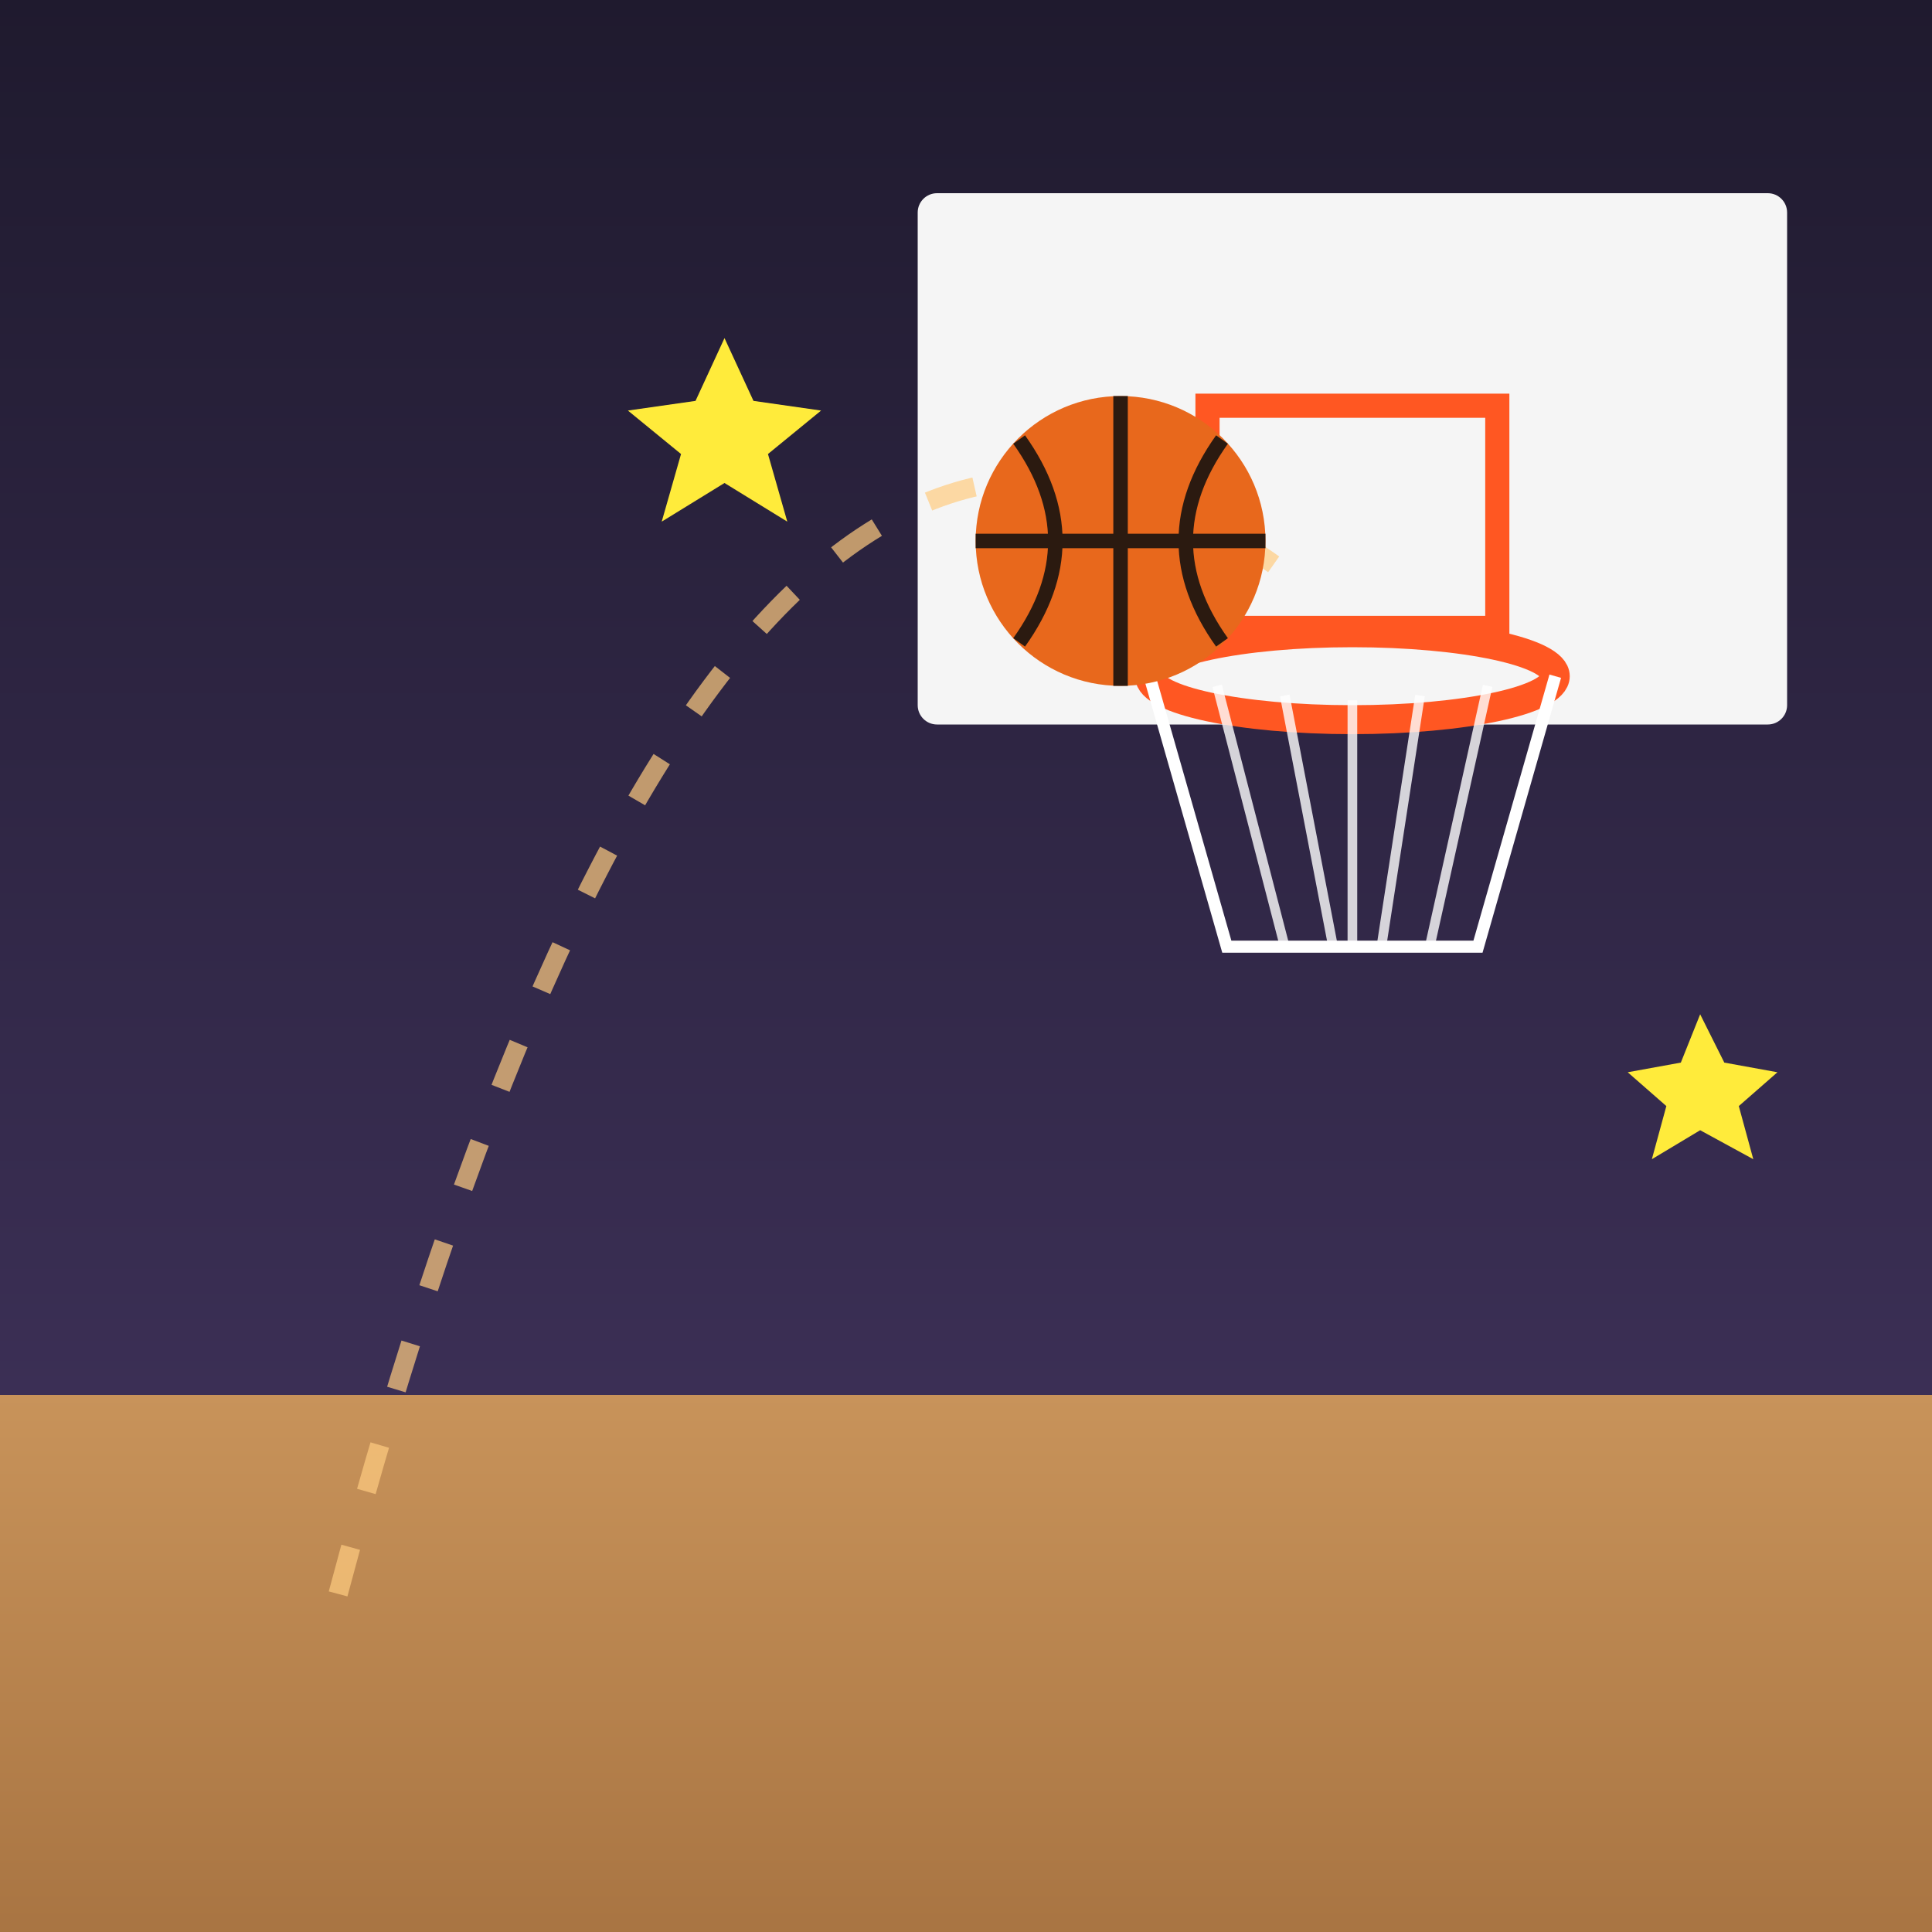
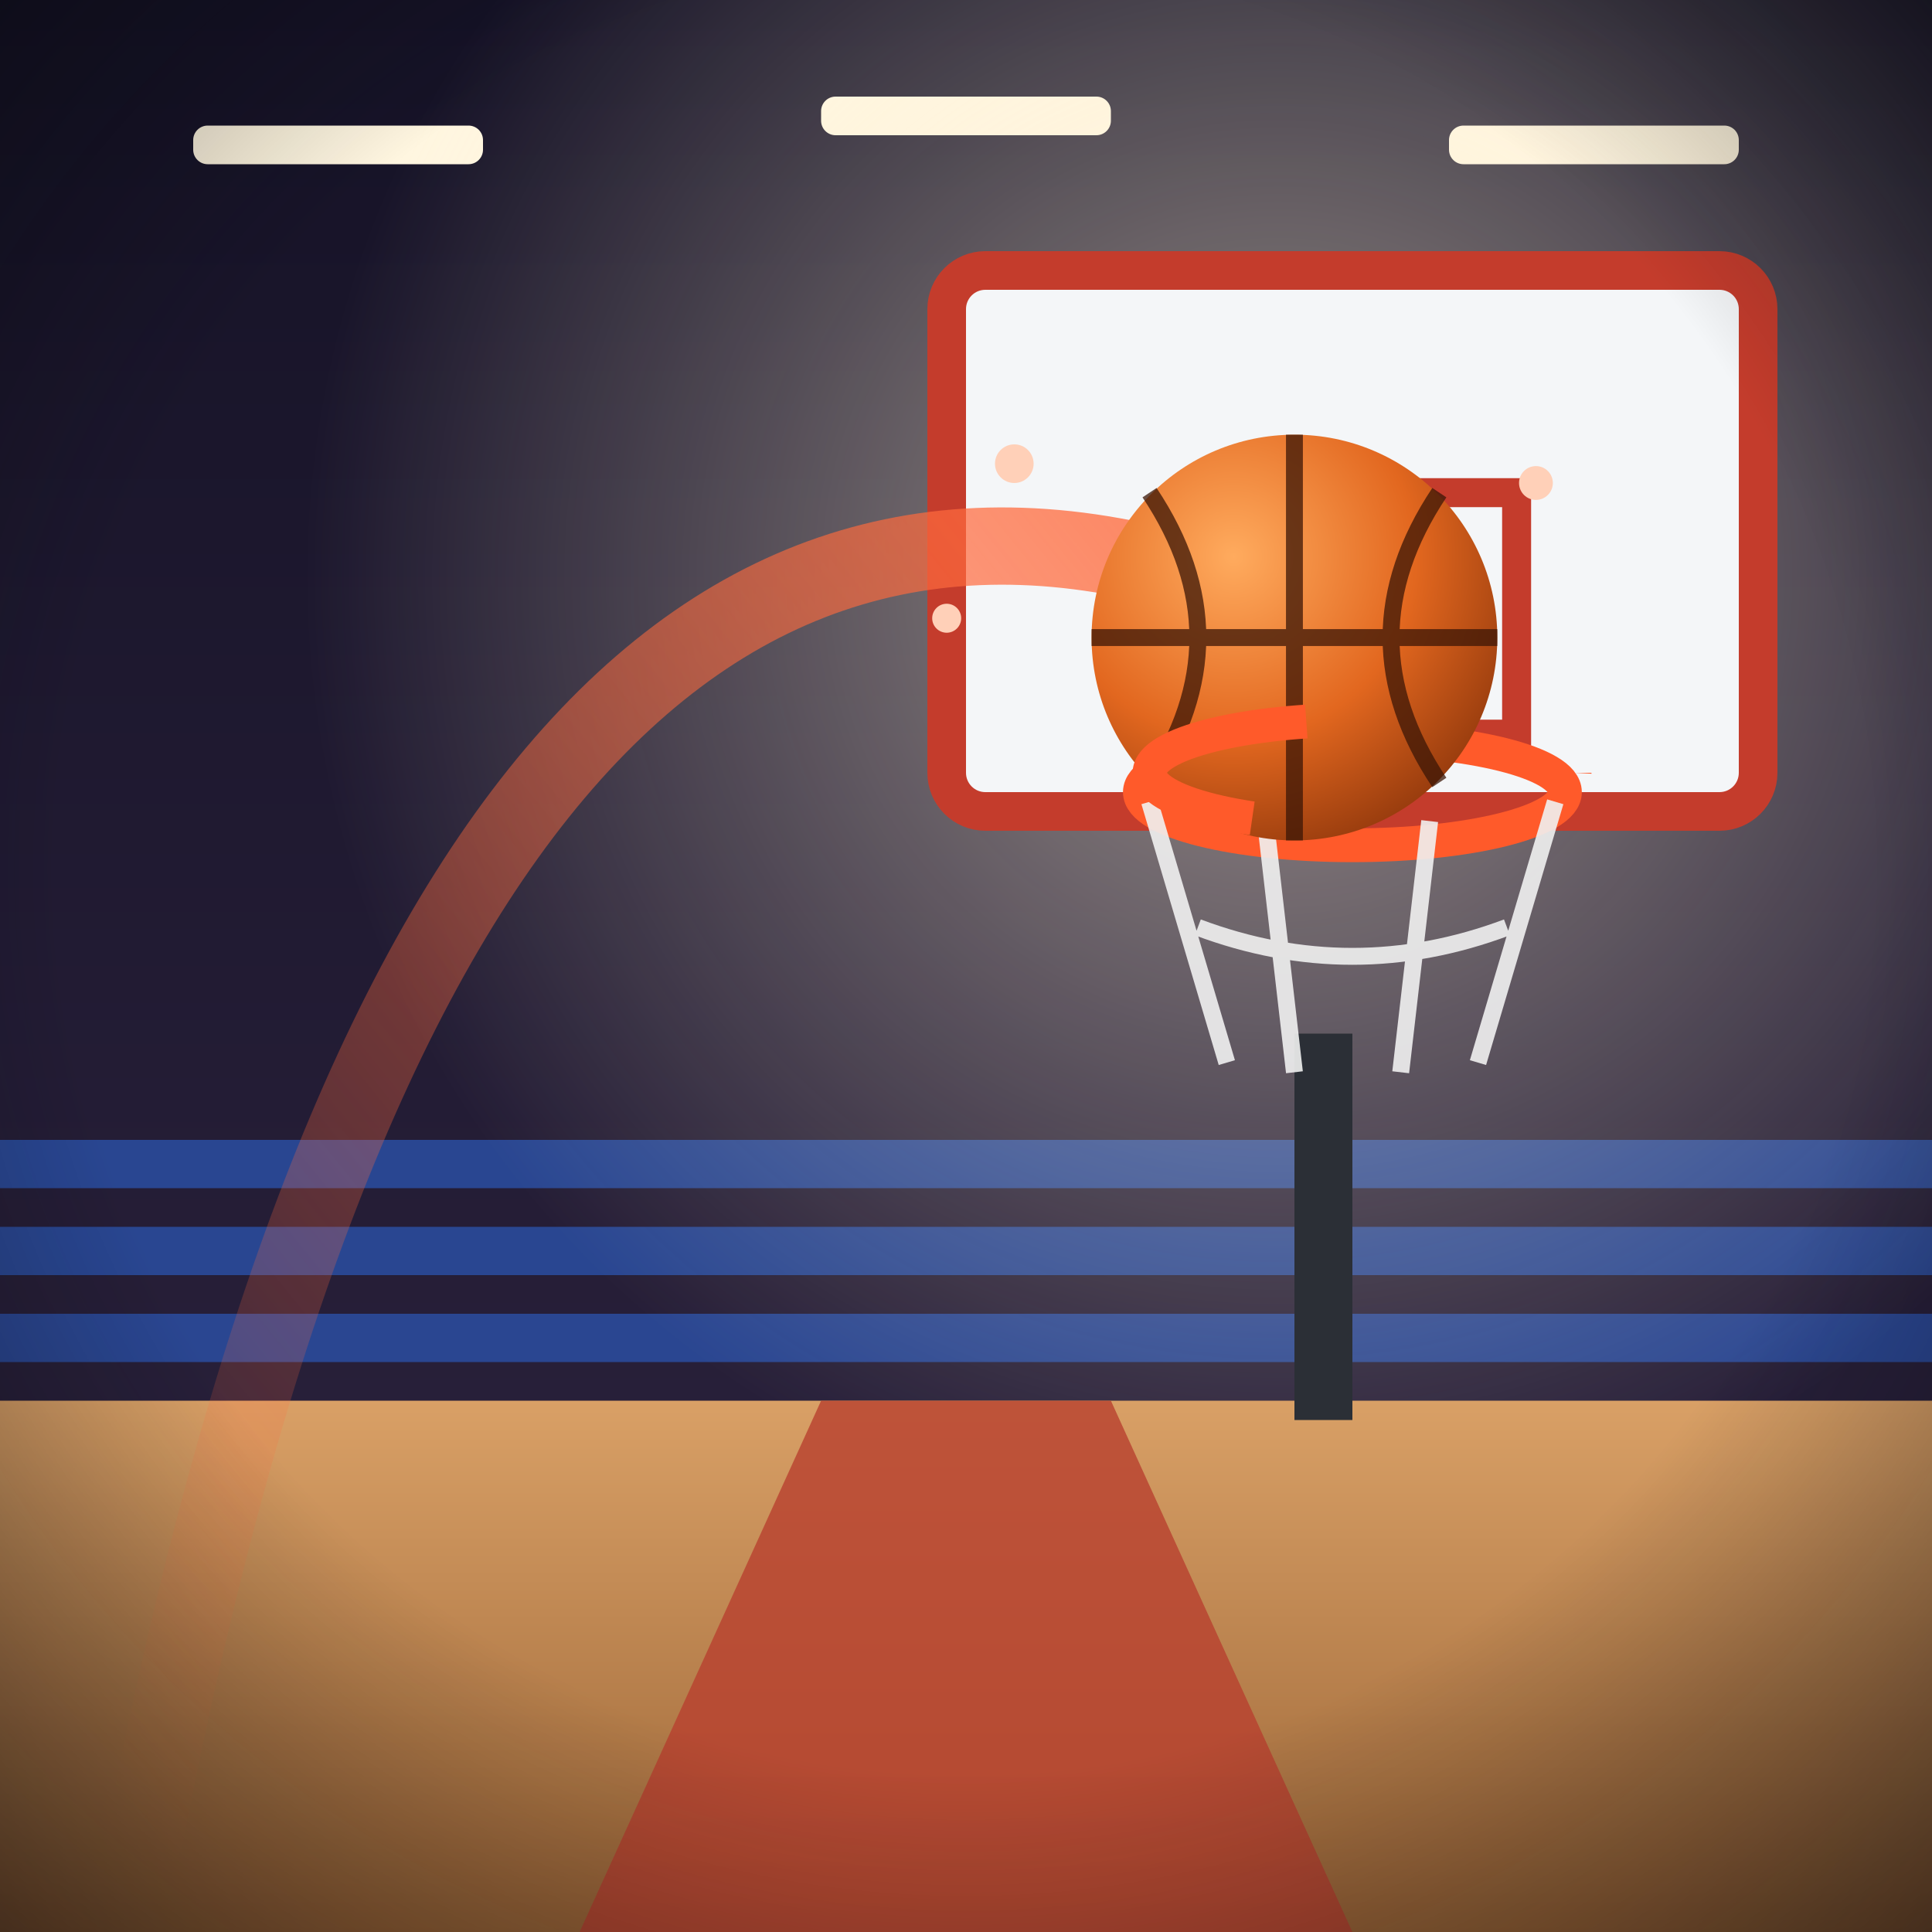
<svg xmlns="http://www.w3.org/2000/svg" viewBox="0 0 400 400">
  <defs>
    <linearGradient id="fondo" x1="0" y1="0" x2="0" y2="1">
-       <stop offset="0" stop-color="#1f1a2e" />
-       <stop offset="0.72" stop-color="#3b2f55" />
-       <stop offset="0.72" stop-color="#c8935a" />
-       <stop offset="1" stop-color="#a87442" />
+       <stop offset="0" stop-color="#151226" />
+       <stop offset="1" stop-color="#2e2440" />
    </linearGradient>
+     <radialGradient id="foco" cx="0.66" cy="0.3" r="0.5">
+       <stop offset="0" stop-color="#fff1d6" stop-opacity="0.55" />
+       <stop offset="1" stop-color="#fff1d6" stop-opacity="0" />
+     </radialGradient>
+     <linearGradient id="parquet" x1="0" y1="0" x2="0" y2="1">
+       <stop offset="0" stop-color="#d9a066" />
+       <stop offset="1" stop-color="#9a6436" />
+     </linearGradient>
+     <radialGradient id="balon" cx="0.35" cy="0.3" r="0.75">
+       <stop offset="0" stop-color="#ffab5e" />
+       <stop offset="0.6" stop-color="#e2671f" />
+       <stop offset="1" stop-color="#9a3d0e" />
+     </radialGradient>
+     <linearGradient id="estela" x1="0" y1="1" x2="1" y2="0">
+       <stop offset="0" stop-color="#ff6a3d" stop-opacity="0" />
+       <stop offset="1" stop-color="#ff6a3d" stop-opacity="0.8" />
+     </linearGradient>
+     <radialGradient id="vineta" cx="0.5" cy="0.45" r="0.75">
+       <stop offset="0.62" stop-color="#05060a" stop-opacity="0" />
+       <stop offset="1" stop-color="#05060a" stop-opacity="0.6" />
+     </radialGradient>
  </defs>
  <rect width="400" height="400" fill="url(#fondo)" />
-   <rect x="190" y="40" width="180" height="110" rx="4" fill="#f5f5f5" />
-   <rect x="250" y="84" width="60" height="46" fill="none" stroke="#ff5722" stroke-width="5" />
-   <ellipse cx="280" cy="140" rx="42" ry="9" fill="none" stroke="#ff5722" stroke-width="6" />
-   <path d="M238 140 L254 196 L306 196 L322 140" fill="none" stroke="#fff" stroke-width="2.5" />
-   <path d="M252 142 L266 196 M266 144 L276 196 M280 145 L280 196 M294 144 L286 196 M308 142 L296 196" stroke="#fff" stroke-width="2" opacity="0.8" />
-   <path d="M70 330 Q150 30 268 120" fill="none" stroke="#ffcc80" stroke-width="4" stroke-dasharray="10 12" opacity="0.7" />
-   <g transform="translate(232 112)">
-     <circle r="30" fill="#e8681c" />
-     <path d="M-30 0 H30 M0 -30 V30" stroke="#2b1a10" stroke-width="3" />
-     <path d="M-21 -21 Q-6 0 -21 21 M21 -21 Q6 0 21 21" fill="none" stroke="#2b1a10" stroke-width="3" />
+   <g fill="#2a50a8" opacity="0.8">
+     <rect x="0" y="236" width="400" height="10" />
+     <rect x="0" y="254" width="400" height="10" />
+     <rect x="0" y="272" width="400" height="10" />
  </g>
-   <g fill="#ffeb3b">
-     <path d="M150 70 l6 13 14 2 -11 9 4 14 -13 -8 -13 8 4 -14 -11 -9 14 -2z" />
-     <path d="M352 210 l5 10 11 2 -8 7 3 11 -11 -6 -10 6 3 -11 -8 -7 11 -2z" />
+   <g fill="#fff6e0">
+     <rect x="40" y="26" width="60" height="8" rx="3" />
+     <rect x="170" y="20" width="60" height="8" rx="3" />
+     <rect x="300" y="26" width="60" height="8" rx="3" />
  </g>
+   <rect width="400" height="400" fill="url(#foco)" />
+   <path d="M0 290 H400 V400 H0 Z" fill="url(#parquet)" />
+   <path d="M120 400 L170 290 H230 L280 400 Z" fill="#b8402e" opacity="0.8" />
+   <rect x="268" y="214" width="12" height="80" fill="#2b2f36" />
+   <rect x="196" y="56" width="168" height="112" rx="8" fill="#f4f6f8" />
+   <rect x="196" y="56" width="168" height="112" rx="8" fill="none" stroke="#c43c2c" stroke-width="8" />
+   <rect x="246" y="102" width="68" height="50" fill="none" stroke="#c43c2c" stroke-width="6" />
+   <ellipse cx="280" cy="164" rx="44" ry="11" fill="none" stroke="#ff5a2a" stroke-width="7" />
+   <path d="M238 166 L254 220 M262 170 L268 222 M296 170 L290 222 M322 166 L306 220 M248 192 Q280 204 312 192" fill="none" stroke="#f1f1f1" stroke-width="3.5" opacity="0.9" />
+   <path d="M30 380 Q90 70 250 120" fill="none" stroke="url(#estela)" stroke-width="16" stroke-linecap="round" />
+   <circle cx="268" cy="132" r="42" fill="url(#balon)" />
+   <g fill="none" stroke="#3b1505" stroke-width="3.5" opacity="0.75">
+     <path d="M226 132 H310" />
+     <path d="M268 90 V174" />
+     <path d="M238 102 Q258 132 238 162" />
+     <path d="M298 102 Q278 132 298 162" />
+   </g>
+   <ellipse cx="282" cy="160" rx="44" ry="11" fill="none" stroke="#ff5a2a" stroke-width="7" stroke-dasharray="0 70 60 200" />
+   <g fill="#ffd0b8">
+     <circle cx="210" cy="96" r="4" />
+     <circle cx="196" cy="128" r="3" />
+     <circle cx="318" cy="100" r="3.5" />
+   </g>
+   <rect width="400" height="400" fill="url(#vineta)" />
</svg>
